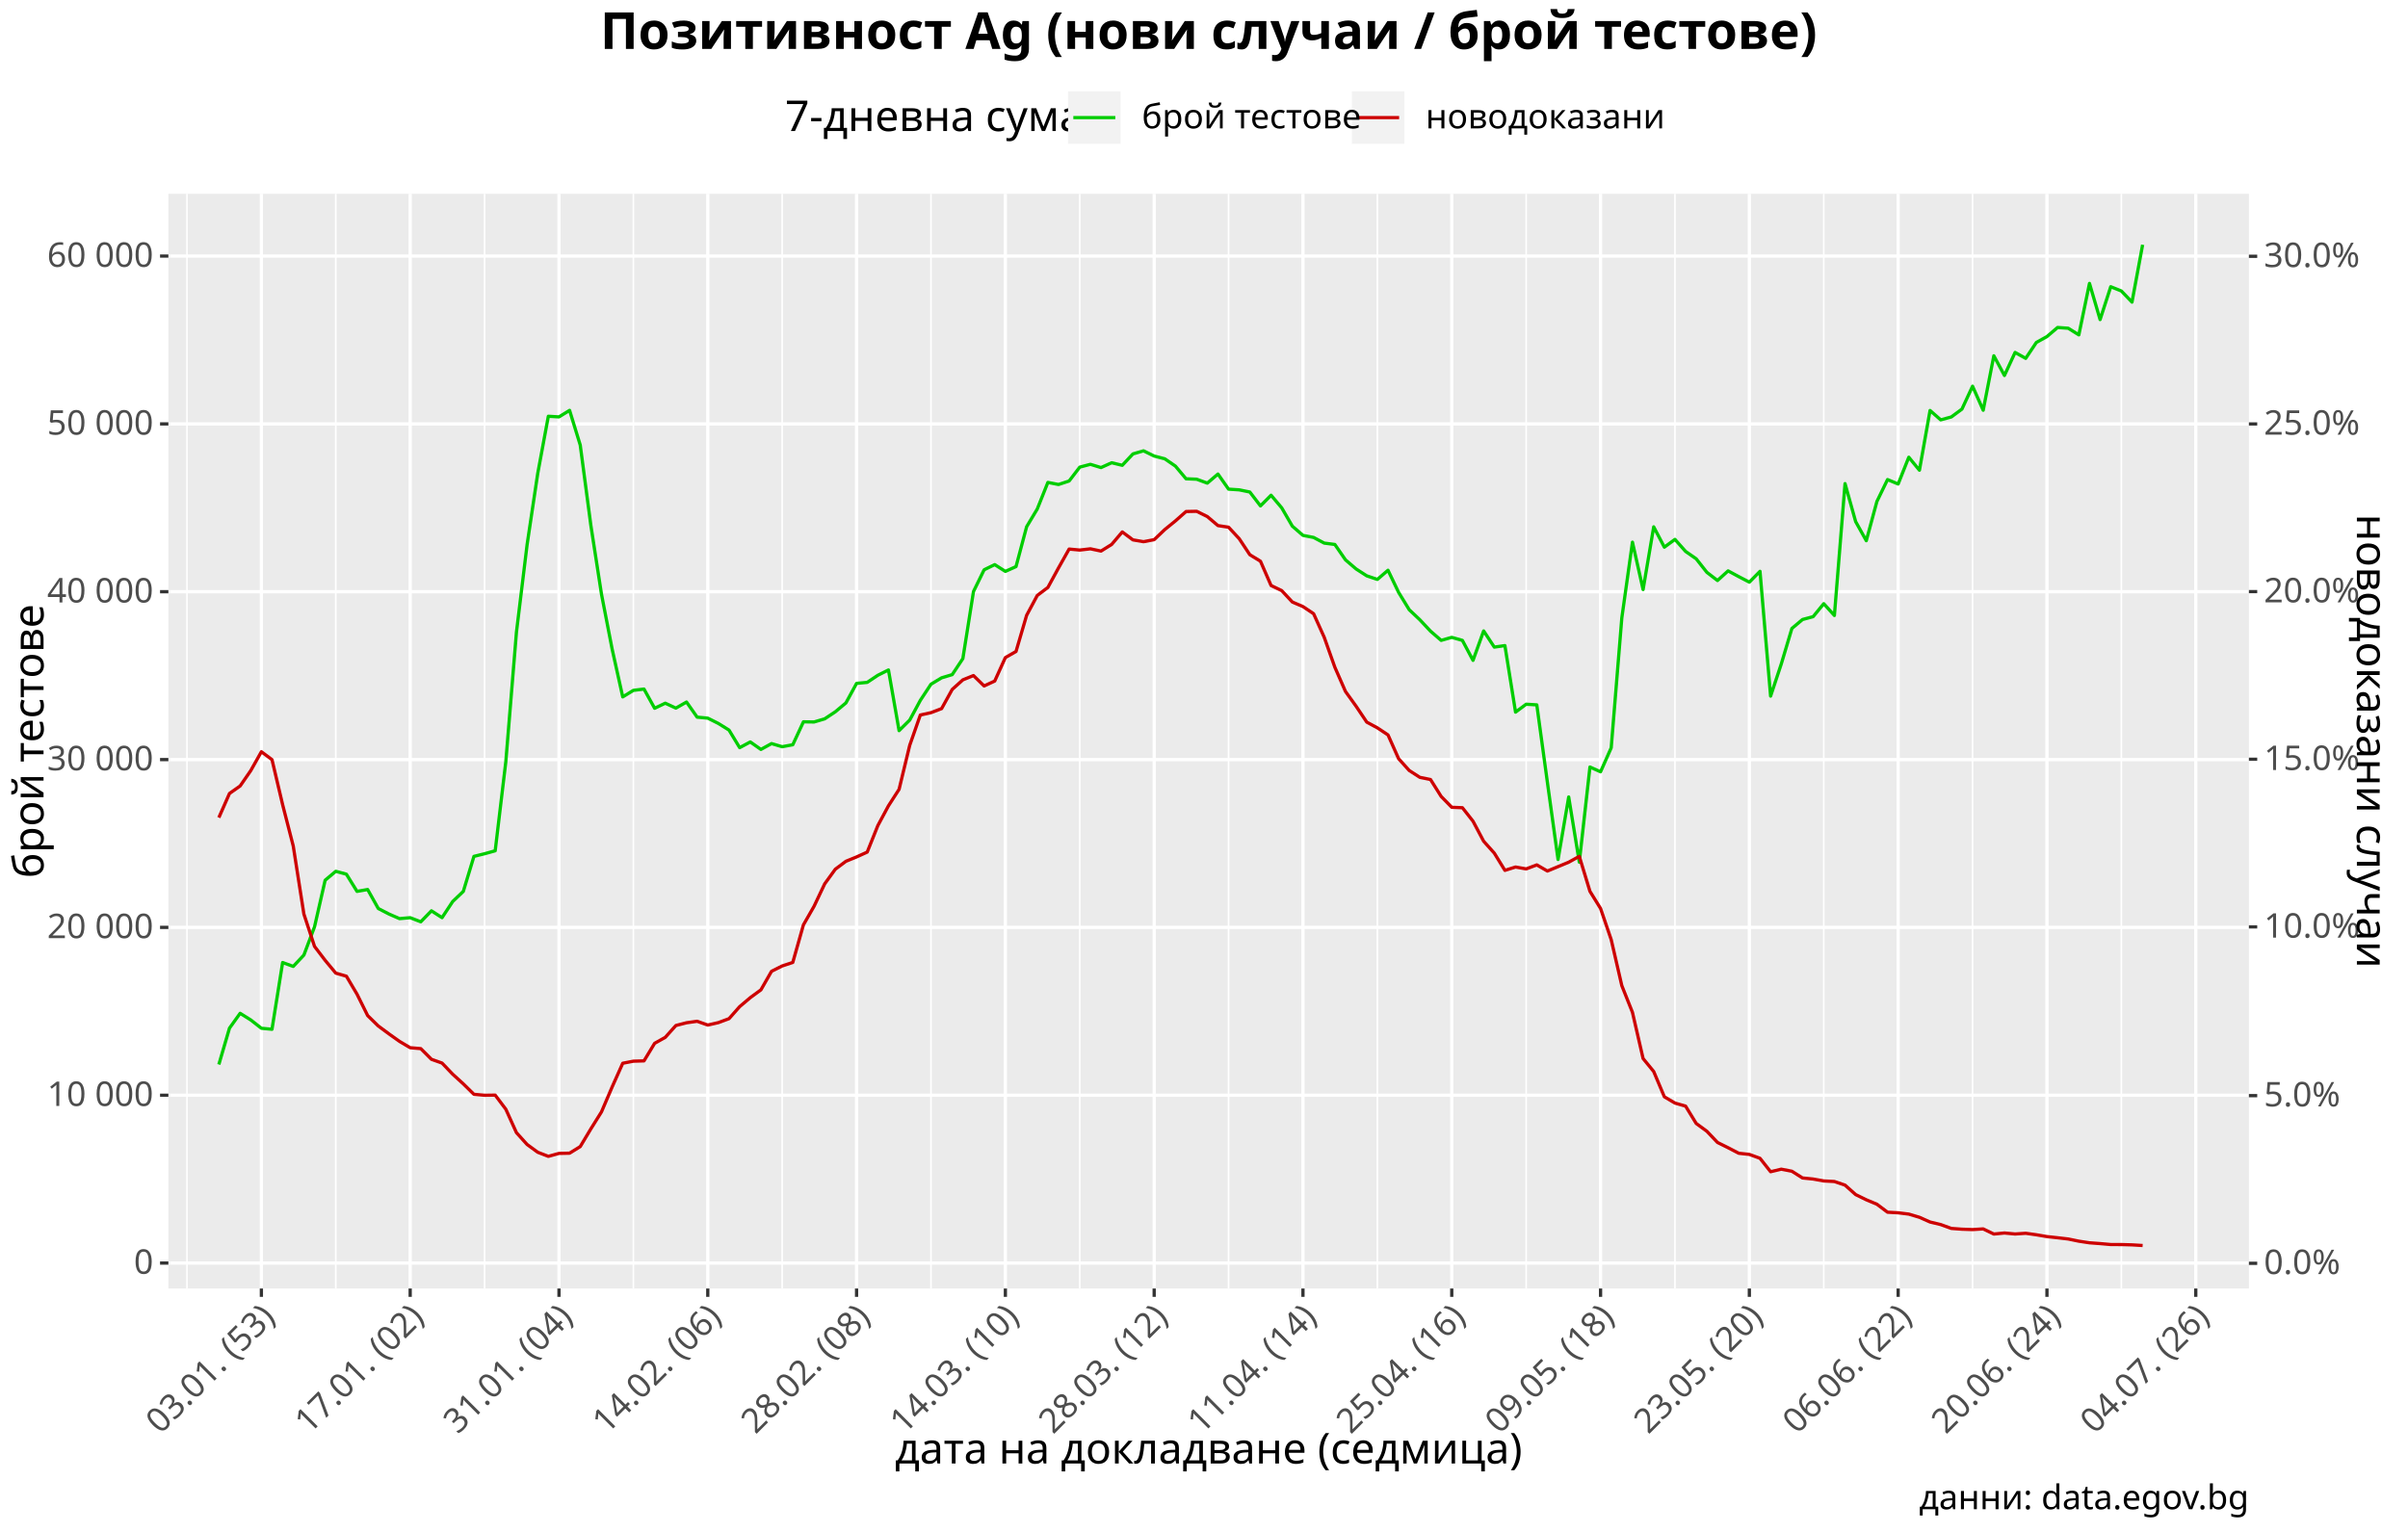
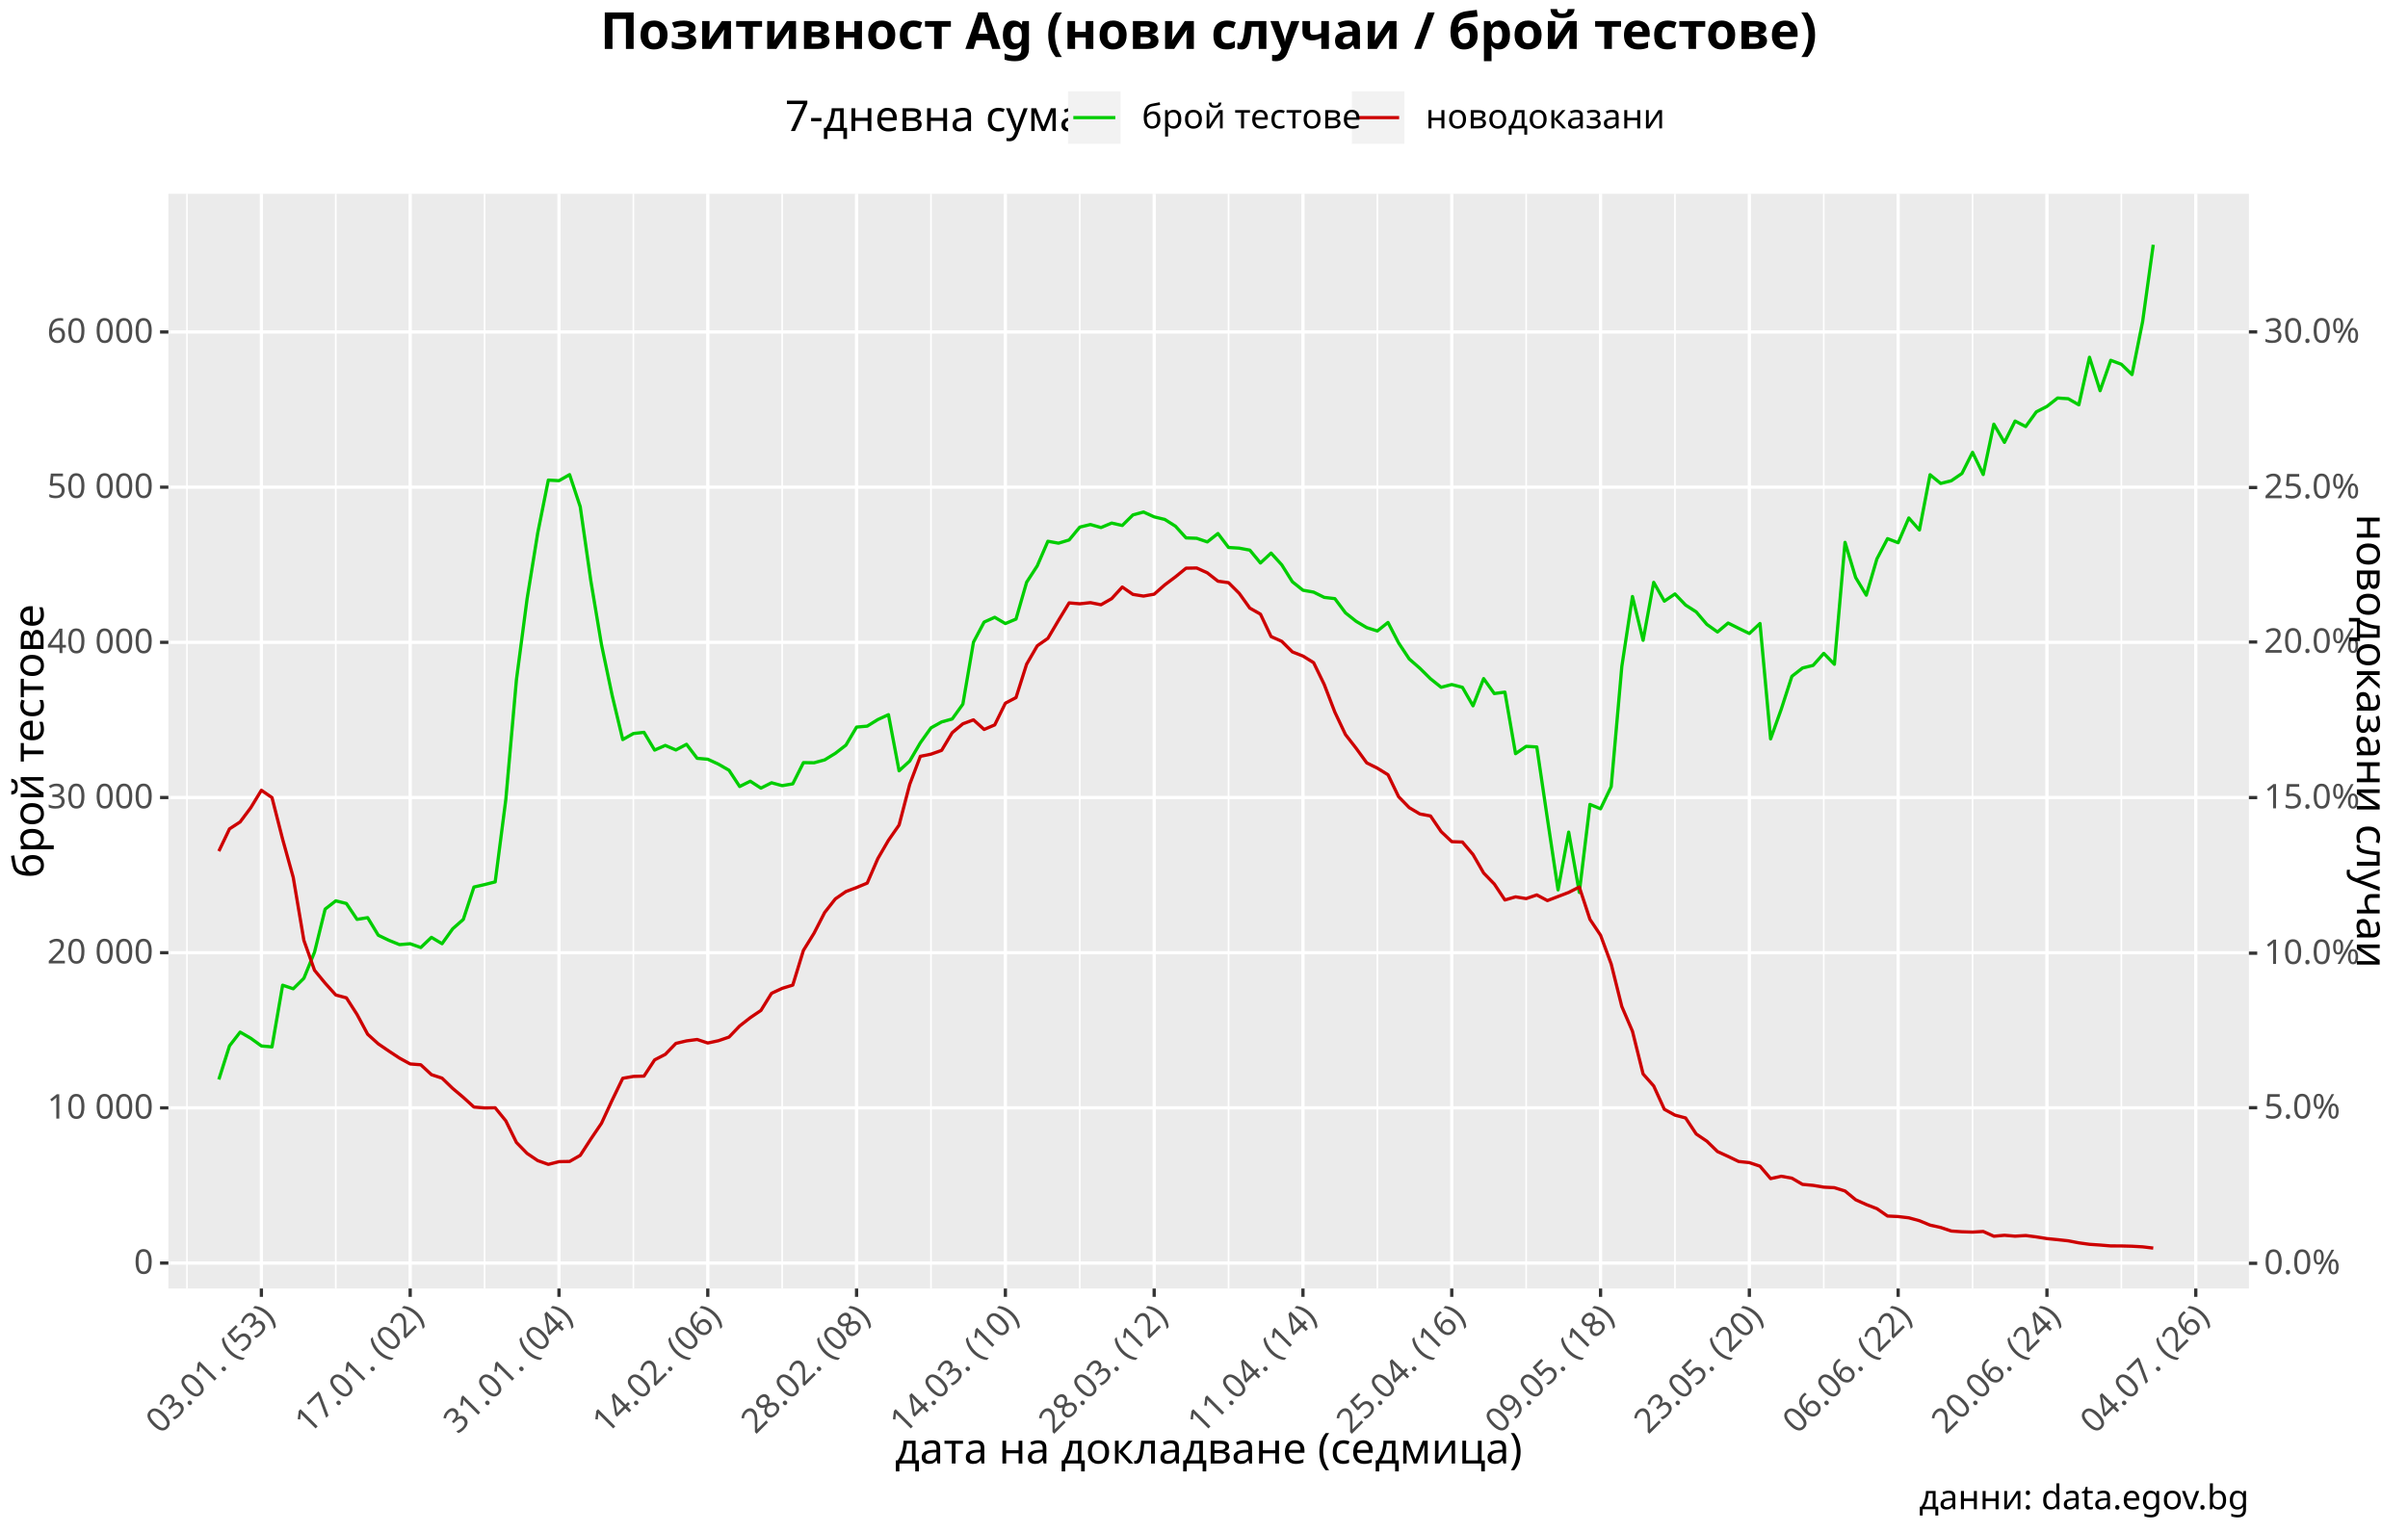
<svg xmlns="http://www.w3.org/2000/svg" class="svglite" viewBox="0 0 792.00 504.00">
  <defs>
    <style type="text/css">
    .svglite line, .svglite polyline, .svglite polygon, .svglite path, .svglite rect, .svglite circle {
      fill: none;
      stroke: #000000;
      stroke-linecap: round;
      stroke-linejoin: round;
      stroke-miterlimit: 10.00;
    }
  </style>
  </defs>
  <rect width="100%" height="100%" style="stroke: none; fill: #FFFFFF;" />
  <defs>
    <clipPath id="cpMC4wMHw3OTIuMDB8MC4wMHw1MDQuMDA=">
      <rect x="0.00" y="0.00" width="792.00" height="504.00" />
    </clipPath>
  </defs>
  <g clip-path="url(#cpMC4wMHw3OTIuMDB8MC4wMHw1MDQuMDA=)">
    <rect x="-0" y="-0" width="792.00" height="504.00" style="stroke-width: 1.07; stroke: #FFFFFF; fill: #FFFFFF;" />
  </g>
  <defs>
    <clipPath id="cpNTUuMzh8NzM5LjY3fDYzLjc3fDQyMy45Mg==">
      <rect x="55.38" y="63.77" width="684.30" height="360.15" />
    </clipPath>
  </defs>
  <g clip-path="url(#cpNTUuMzh8NzM5LjY3fDYzLjc3fDQyMy45Mg==)">
    <rect x="55.38" y="63.77" width="684.30" height="360.15" style="stroke-width: 1.07; stroke: none; fill: #EBEBEB;" />
    <polyline points="61.50,423.92 61.50,63.77 " style="stroke-width: 0.53; stroke: #FFFFFF; stroke-linecap: butt;" />
    <polyline points="110.44,423.92 110.44,63.77 " style="stroke-width: 0.53; stroke: #FFFFFF; stroke-linecap: butt;" />
    <polyline points="159.38,423.92 159.38,63.77 " style="stroke-width: 0.53; stroke: #FFFFFF; stroke-linecap: butt;" />
    <polyline points="208.32,423.92 208.32,63.77 " style="stroke-width: 0.53; stroke: #FFFFFF; stroke-linecap: butt;" />
    <polyline points="257.26,423.92 257.26,63.77 " style="stroke-width: 0.53; stroke: #FFFFFF; stroke-linecap: butt;" />
    <polyline points="306.20,423.92 306.20,63.77 " style="stroke-width: 0.53; stroke: #FFFFFF; stroke-linecap: butt;" />
    <polyline points="355.14,423.92 355.14,63.77 " style="stroke-width: 0.53; stroke: #FFFFFF; stroke-linecap: butt;" />
    <polyline points="404.08,423.92 404.08,63.77 " style="stroke-width: 0.53; stroke: #FFFFFF; stroke-linecap: butt;" />
    <polyline points="453.02,423.92 453.02,63.77 " style="stroke-width: 0.53; stroke: #FFFFFF; stroke-linecap: butt;" />
    <polyline points="501.96,423.92 501.96,63.77 " style="stroke-width: 0.53; stroke: #FFFFFF; stroke-linecap: butt;" />
    <polyline points="550.90,423.92 550.90,63.77 " style="stroke-width: 0.53; stroke: #FFFFFF; stroke-linecap: butt;" />
    <polyline points="599.84,423.92 599.84,63.77 " style="stroke-width: 0.53; stroke: #FFFFFF; stroke-linecap: butt;" />
    <polyline points="648.78,423.92 648.78,63.77 " style="stroke-width: 0.53; stroke: #FFFFFF; stroke-linecap: butt;" />
    <polyline points="697.72,423.92 697.72,63.77 " style="stroke-width: 0.53; stroke: #FFFFFF; stroke-linecap: butt;" />
    <polyline points="55.38,415.54 739.67,415.54 " style="stroke-width: 1.07; stroke: #FFFFFF; stroke-linecap: butt;" />
-     <polyline points="55.38,360.33 739.67,360.33 " style="stroke-width: 1.07; stroke: #FFFFFF; stroke-linecap: butt;" />
-     <polyline points="55.38,305.11 739.67,305.11 " style="stroke-width: 1.07; stroke: #FFFFFF; stroke-linecap: butt;" />
-     <polyline points="55.38,249.90 739.67,249.90 " style="stroke-width: 1.07; stroke: #FFFFFF; stroke-linecap: butt;" />
-     <polyline points="55.38,194.68 739.67,194.68 " style="stroke-width: 1.07; stroke: #FFFFFF; stroke-linecap: butt;" />
-     <polyline points="55.38,139.47 739.67,139.47 " style="stroke-width: 1.07; stroke: #FFFFFF; stroke-linecap: butt;" />
-     <polyline points="55.38,84.25 739.67,84.25 " style="stroke-width: 1.07; stroke: #FFFFFF; stroke-linecap: butt;" />
+     <polyline points="55.38,364.49 739.67,364.49 " style="stroke-width: 1.07; stroke: #FFFFFF; stroke-linecap: butt;" />
+     <polyline points="55.38,313.44 739.67,313.44 " style="stroke-width: 1.07; stroke: #FFFFFF; stroke-linecap: butt;" />
+     <polyline points="55.38,262.38 739.67,262.38 " style="stroke-width: 1.07; stroke: #FFFFFF; stroke-linecap: butt;" />
+     <polyline points="55.38,211.33 739.67,211.33 " style="stroke-width: 1.07; stroke: #FFFFFF; stroke-linecap: butt;" />
+     <polyline points="55.38,160.28 739.67,160.28 " style="stroke-width: 1.07; stroke: #FFFFFF; stroke-linecap: butt;" />
+     <polyline points="55.38,109.22 739.67,109.22 " style="stroke-width: 1.07; stroke: #FFFFFF; stroke-linecap: butt;" />
    <polyline points="85.97,423.92 85.97,63.77 " style="stroke-width: 1.07; stroke: #FFFFFF; stroke-linecap: butt;" />
    <polyline points="134.91,423.92 134.91,63.77 " style="stroke-width: 1.07; stroke: #FFFFFF; stroke-linecap: butt;" />
    <polyline points="183.85,423.92 183.85,63.77 " style="stroke-width: 1.07; stroke: #FFFFFF; stroke-linecap: butt;" />
    <polyline points="232.79,423.92 232.79,63.77 " style="stroke-width: 1.07; stroke: #FFFFFF; stroke-linecap: butt;" />
    <polyline points="281.73,423.92 281.73,63.77 " style="stroke-width: 1.07; stroke: #FFFFFF; stroke-linecap: butt;" />
    <polyline points="330.67,423.92 330.67,63.77 " style="stroke-width: 1.07; stroke: #FFFFFF; stroke-linecap: butt;" />
    <polyline points="379.61,423.92 379.61,63.77 " style="stroke-width: 1.07; stroke: #FFFFFF; stroke-linecap: butt;" />
    <polyline points="428.55,423.92 428.55,63.77 " style="stroke-width: 1.07; stroke: #FFFFFF; stroke-linecap: butt;" />
    <polyline points="477.49,423.92 477.49,63.77 " style="stroke-width: 1.07; stroke: #FFFFFF; stroke-linecap: butt;" />
    <polyline points="526.43,423.92 526.43,63.77 " style="stroke-width: 1.07; stroke: #FFFFFF; stroke-linecap: butt;" />
    <polyline points="575.37,423.92 575.37,63.77 " style="stroke-width: 1.07; stroke: #FFFFFF; stroke-linecap: butt;" />
    <polyline points="624.31,423.92 624.31,63.77 " style="stroke-width: 1.07; stroke: #FFFFFF; stroke-linecap: butt;" />
    <polyline points="673.25,423.92 673.25,63.77 " style="stroke-width: 1.07; stroke: #FFFFFF; stroke-linecap: butt;" />
    <polyline points="722.20,423.92 722.20,63.77 " style="stroke-width: 1.07; stroke: #FFFFFF; stroke-linecap: butt;" />
-     <polyline points="71.98,350.22 75.48,338.26 78.98,333.38 82.47,335.56 85.97,338.30 89.46,338.63 92.96,316.67 96.45,317.95 99.95,314.21 103.45,304.92 106.94,289.60 110.44,286.66 113.93,287.61 117.43,293.26 120.92,292.65 124.42,298.90 127.92,300.71 131.41,302.23 134.91,301.92 138.40,303.27 141.90,299.66 145.39,301.91 148.89,296.60 152.39,293.26 155.88,281.74 159.38,280.88 162.87,279.91 166.37,250.57 169.86,207.99 173.36,179.21 176.86,155.78 180.35,136.95 183.85,137.16 187.34,135.01 190.84,146.42 194.34,172.88 197.83,195.48 201.33,213.54 204.82,229.28 208.32,227.13 211.81,226.70 215.31,233.02 218.81,231.35 222.30,232.97 225.80,230.97 229.29,235.94 232.79,236.27 236.28,238.02 239.78,240.20 243.28,245.98 246.77,244.10 250.27,246.56 253.76,244.64 257.26,245.67 260.75,245.02 264.25,237.48 267.75,237.53 271.24,236.50 274.74,234.18 278.23,231.26 281.73,224.83 285.23,224.50 288.72,222.17 292.22,220.42 295.71,240.38 299.21,236.91 302.70,230.42 306.20,225.11 309.70,223.00 313.19,221.95 316.69,216.67 320.18,194.62 323.68,187.46 327.17,185.76 330.67,187.99 334.17,186.41 337.66,173.30 341.16,167.46 344.65,158.72 348.15,159.40 351.64,158.25 355.14,153.68 358.64,152.76 362.13,153.83 365.63,152.24 369.12,153.09 372.62,149.34 376.11,148.32 379.61,150.04 383.11,150.95 386.60,153.35 390.10,157.52 393.59,157.66 397.09,158.95 400.59,155.96 404.08,160.93 407.58,161.16 411.07,161.87 414.57,166.44 418.06,162.93 421.56,167.08 425.06,173.12 428.55,176.14 432.05,176.82 435.54,178.68 439.04,179.13 442.53,184.19 446.03,187.19 449.53,189.45 453.02,190.63 456.52,187.61 460.01,194.90 463.51,200.61 467.00,203.91 470.50,207.65 474.00,210.68 477.49,209.69 480.99,210.69 484.48,217.26 487.98,207.58 491.48,212.90 494.97,212.40 498.47,234.29 501.96,231.69 505.46,231.90 508.95,257.45 512.45,282.77 515.95,262.21 519.44,283.66 522.94,252.35 526.43,253.92 529.93,246.03 533.42,203.31 536.92,178.38 540.42,193.96 543.91,173.33 547.41,180.02 550.90,177.46 554.40,181.42 557.89,183.85 561.39,188.29 564.89,190.99 568.38,187.82 571.88,189.71 575.37,191.53 578.87,187.97 582.36,229.02 585.86,218.47 589.36,206.76 592.85,203.82 596.35,202.88 599.84,198.61 603.34,202.49 606.84,159.11 610.33,171.61 613.83,177.89 617.32,164.99 620.82,157.78 624.31,159.24 627.81,150.43 631.31,154.70 634.80,135.05 638.30,138.13 641.79,137.18 645.29,134.60 648.78,127.06 652.28,134.97 655.78,117.05 659.27,123.53 662.77,115.95 666.26,117.90 669.76,112.67 673.25,110.73 676.75,107.74 680.25,107.99 683.74,110.17 687.24,93.24 690.73,105.14 694.23,94.33 697.72,95.73 701.22,99.40 704.72,80.52 " style="stroke-width: 1.07; stroke: #00CD00; stroke-linecap: butt;" />
-     <polyline points="71.98,268.99 75.48,261.05 78.98,258.59 82.47,253.54 85.97,247.32 89.46,249.92 92.96,264.75 96.45,278.34 99.95,300.73 103.45,311.37 106.94,315.95 110.44,320.16 113.93,321.17 117.43,327.09 120.92,334.12 124.42,337.55 127.92,340.14 131.41,342.62 134.91,344.70 138.40,345.00 141.90,348.51 145.39,349.75 148.89,353.41 152.39,356.60 155.88,360.03 159.38,360.34 162.87,360.29 166.37,364.94 169.86,372.65 173.36,376.53 176.86,379.09 180.35,380.44 183.85,379.47 187.34,379.40 190.84,377.23 194.34,371.39 197.83,365.81 201.33,357.62 204.82,349.81 208.32,349.13 211.81,349.03 215.31,343.25 218.81,341.29 222.30,337.39 225.80,336.49 229.29,336.00 232.79,337.24 236.28,336.44 239.78,335.14 243.28,331.18 246.77,328.23 250.27,325.66 253.76,319.56 257.26,317.80 260.75,316.64 264.25,304.28 267.75,298.16 271.24,290.79 274.74,285.97 278.23,283.36 281.73,281.93 285.23,280.34 288.72,271.63 292.22,265.11 295.71,259.69 299.21,245.21 302.70,235.24 306.20,234.47 309.70,233.13 313.19,226.82 316.69,223.67 320.18,222.26 323.68,225.68 327.17,224.06 330.67,216.34 334.17,214.34 337.66,202.44 341.16,195.91 344.65,193.27 348.15,186.85 351.64,180.64 355.14,180.97 358.64,180.56 362.13,181.30 365.63,179.12 369.12,175.01 372.62,177.62 376.11,178.22 379.61,177.55 383.11,174.22 386.60,171.38 390.10,168.29 393.59,168.22 397.09,169.95 400.59,172.92 404.08,173.45 407.58,177.23 411.07,182.50 414.57,184.64 418.06,192.63 421.56,194.31 425.06,198.07 428.55,199.56 432.05,201.91 435.54,209.67 439.04,219.53 442.53,227.49 446.03,232.36 449.53,237.58 453.02,239.46 456.52,241.79 460.01,249.62 463.51,253.50 467.00,255.75 470.50,256.46 474.00,262.02 477.49,265.60 480.99,265.74 484.48,270.18 487.98,276.77 491.48,280.68 494.97,286.35 498.47,285.25 501.96,285.87 505.46,284.55 508.95,286.57 512.45,285.12 515.95,283.67 519.44,281.74 522.94,293.25 526.43,298.89 529.93,309.14 533.42,324.27 536.92,333.07 540.42,348.26 543.91,352.53 547.41,360.84 550.90,362.91 554.40,363.92 557.89,369.62 561.39,372.18 564.89,375.87 568.38,377.60 571.88,379.42 575.37,379.80 578.87,381.08 582.36,385.50 585.86,384.66 589.36,385.34 592.85,387.55 596.35,387.90 599.84,388.53 603.34,388.72 606.84,389.91 610.33,393.02 613.83,394.73 617.32,396.19 620.82,398.82 624.31,399.01 627.81,399.44 631.31,400.49 634.80,402.04 638.30,402.88 641.79,404.15 645.29,404.41 648.78,404.53 652.28,404.31 655.78,406.00 659.27,405.66 662.77,405.98 666.26,405.75 669.76,406.24 673.25,406.84 676.75,407.22 680.25,407.63 683.74,408.35 687.24,408.88 690.73,409.14 694.23,409.45 697.72,409.46 701.22,409.56 704.72,409.77 " style="stroke-width: 1.07; stroke: #CD0000; stroke-linecap: butt;" />
+     <polyline points="71.98,355.15 75.48,344.09 78.98,339.57 82.47,341.59 85.97,344.12 89.46,344.43 92.96,324.13 96.45,325.31 99.95,321.85 103.45,313.26 106.94,299.10 110.44,296.38 113.93,297.25 117.43,302.47 120.92,301.91 124.42,307.69 127.92,309.37 131.41,310.78 134.91,310.49 138.40,311.73 141.90,308.39 145.39,310.48 148.89,305.57 152.39,302.48 155.88,291.83 159.38,291.03 162.87,290.14 166.37,263.01 169.86,223.63 173.36,197.03 176.86,175.36 180.35,157.95 183.85,158.15 187.34,156.16 190.84,166.71 194.34,191.17 197.83,212.07 201.33,228.76 204.82,243.32 208.32,241.33 211.81,240.94 215.31,246.78 218.81,245.24 222.30,246.74 225.80,244.88 229.29,249.48 232.79,249.79 236.28,251.40 239.78,253.42 243.28,258.76 246.77,257.02 250.27,259.29 253.76,257.53 257.26,258.48 260.75,257.88 264.25,250.91 267.75,250.95 271.24,250.00 274.74,247.85 278.23,245.15 281.73,239.21 285.23,238.90 288.72,236.74 292.22,235.13 295.71,253.59 299.21,250.38 302.70,244.38 306.20,239.47 309.70,237.52 313.19,236.54 316.69,231.66 320.18,211.27 323.68,204.66 327.17,203.09 330.67,205.15 334.17,203.68 337.66,191.56 341.16,186.16 344.65,178.08 348.15,178.71 351.64,177.65 355.14,173.42 358.64,172.57 362.13,173.56 365.63,172.09 369.12,172.88 372.62,169.41 376.11,168.46 379.61,170.05 383.11,170.90 386.60,173.11 390.10,176.97 393.59,177.10 397.09,178.29 400.59,175.53 404.08,180.12 407.58,180.34 411.07,180.99 414.57,185.22 418.06,181.97 421.56,185.81 425.06,191.40 428.55,194.19 432.05,194.81 435.54,196.54 439.04,196.95 442.53,201.63 446.03,204.41 449.53,206.49 453.02,207.59 456.52,204.79 460.01,211.53 463.51,216.81 467.00,219.86 470.50,223.32 474.00,226.12 477.49,225.21 480.99,226.13 484.48,232.21 487.98,223.26 491.48,228.18 494.97,227.71 498.47,247.96 501.96,245.55 505.46,245.75 508.95,269.37 512.45,292.77 515.95,273.77 519.44,293.60 522.94,264.66 526.43,266.10 529.93,258.80 533.42,219.30 536.92,196.25 540.42,210.66 543.91,191.59 547.41,197.78 550.90,195.41 554.40,199.07 557.89,201.31 561.39,205.42 564.89,207.92 568.38,204.98 571.88,206.73 575.37,208.42 578.87,205.13 582.36,243.09 585.86,233.33 589.36,222.50 592.85,219.78 596.35,218.91 599.84,214.96 603.34,218.55 606.84,178.44 610.33,190.00 613.83,195.81 617.32,183.88 620.82,177.21 624.31,178.56 627.81,170.41 631.31,174.37 634.80,156.19 638.30,159.05 641.79,158.17 645.29,155.77 648.78,148.81 652.28,156.12 655.78,139.55 659.27,145.54 662.77,138.53 666.26,140.34 669.76,135.50 673.25,133.71 676.75,130.95 680.25,131.18 683.74,133.19 687.24,117.54 690.73,128.54 694.23,118.54 697.72,119.84 701.22,123.23 704.72,105.78 708.21,80.52 " style="stroke-width: 1.07; stroke: #00CD00; stroke-linecap: butt;" />
+     <polyline points="71.98,280.03 75.48,272.70 78.98,270.42 82.47,265.75 85.97,260.00 89.46,262.41 92.96,276.12 96.45,288.68 99.95,309.39 103.45,319.22 106.94,323.46 110.44,327.35 113.93,328.29 117.43,333.75 120.92,340.26 124.42,343.43 127.92,345.82 131.41,348.12 134.91,350.04 138.40,350.31 141.90,353.56 145.39,354.71 148.89,358.09 152.39,361.04 155.88,364.22 159.38,364.51 162.87,364.46 166.37,368.76 169.86,375.88 173.36,379.47 176.86,381.84 180.35,383.08 183.85,382.19 187.34,382.12 190.84,380.12 194.34,374.72 197.83,369.56 201.33,361.98 204.82,354.76 208.32,354.14 211.81,354.04 215.31,348.70 218.81,346.89 222.30,343.28 225.80,342.45 229.29,341.99 232.79,343.15 236.28,342.40 239.78,341.20 243.28,337.54 246.77,334.81 250.27,332.44 253.76,326.80 257.26,325.17 260.75,324.09 264.25,312.67 267.75,307.01 271.24,300.20 274.74,295.74 278.23,293.32 281.73,292.00 285.23,290.54 288.72,282.48 292.22,276.45 295.71,271.44 299.21,258.05 302.70,248.83 306.20,248.12 309.70,246.88 313.19,241.05 316.69,238.13 320.18,236.83 323.68,239.99 327.17,238.49 330.67,231.35 334.17,229.50 337.66,218.51 341.16,212.47 344.65,210.02 348.15,204.09 351.64,198.35 355.14,198.65 358.64,198.27 362.13,198.96 365.63,196.95 369.12,193.14 372.62,195.56 376.11,196.11 379.61,195.49 383.11,192.41 386.60,189.79 390.10,186.93 393.59,186.87 397.09,188.46 400.59,191.21 404.08,191.70 407.58,195.20 411.07,200.07 414.57,202.05 418.06,209.43 421.56,210.99 425.06,214.47 428.55,215.84 432.05,218.01 435.54,225.19 439.04,234.30 442.53,241.67 446.03,246.17 449.53,250.99 453.02,252.73 456.52,254.89 460.01,262.13 463.51,265.72 467.00,267.80 470.50,268.45 474.00,273.60 477.49,276.90 480.99,277.03 484.48,281.14 487.98,287.23 491.48,290.84 494.97,296.09 498.47,295.07 501.96,295.64 505.46,294.43 508.95,296.29 512.45,294.95 515.95,293.61 519.44,291.83 522.94,302.47 526.43,307.69 529.93,317.16 533.42,331.15 536.92,339.28 540.42,353.33 543.91,357.28 547.41,364.96 550.90,366.88 554.40,367.81 557.89,373.08 561.39,375.45 564.89,378.86 568.38,380.46 571.88,382.14 575.37,382.50 578.87,383.68 582.36,387.76 585.86,386.99 589.36,387.62 592.85,389.66 596.35,389.99 599.84,390.57 603.34,390.75 606.84,391.84 610.33,394.72 613.83,396.30 617.32,397.65 620.82,400.08 624.31,400.25 627.81,400.66 631.31,401.62 634.80,403.06 638.30,403.84 641.79,405.01 645.29,405.25 648.78,405.36 652.28,405.15 655.78,406.72 659.27,406.41 662.77,406.70 666.26,406.49 669.76,406.94 673.25,407.50 676.75,407.85 680.25,408.23 683.74,408.90 687.24,409.38 690.73,409.62 694.23,409.91 697.72,409.92 701.22,410.01 704.72,410.21 708.21,410.62 " style="stroke-width: 1.07; stroke: #CD0000; stroke-linecap: butt;" />
  </g>
  <g clip-path="url(#cpMC4wMHw3OTIuMDB8MC4wMHw1MDQuMDA=)">
    <text x="50.45" y="419.08" text-anchor="end" style="font-size: 11.20px; fill: #4D4D4D; font-family: Calibri;" textLength="5.67px" lengthAdjust="spacingAndGlyphs">0</text>
-     <text x="50.45" y="363.86" text-anchor="end" style="font-size: 11.20px; fill: #4D4D4D; font-family: Calibri;" textLength="30.90px" lengthAdjust="spacingAndGlyphs">10 000</text>
-     <text x="50.45" y="308.65" text-anchor="end" style="font-size: 11.20px; fill: #4D4D4D; font-family: Calibri;" textLength="30.90px" lengthAdjust="spacingAndGlyphs">20 000</text>
-     <text x="50.45" y="253.43" text-anchor="end" style="font-size: 11.20px; fill: #4D4D4D; font-family: Calibri;" textLength="30.90px" lengthAdjust="spacingAndGlyphs">30 000</text>
-     <text x="50.45" y="198.22" text-anchor="end" style="font-size: 11.20px; fill: #4D4D4D; font-family: Calibri;" textLength="30.90px" lengthAdjust="spacingAndGlyphs">40 000</text>
-     <text x="50.45" y="143.00" text-anchor="end" style="font-size: 11.20px; fill: #4D4D4D; font-family: Calibri;" textLength="30.90px" lengthAdjust="spacingAndGlyphs">50 000</text>
-     <text x="50.45" y="87.79" text-anchor="end" style="font-size: 11.20px; fill: #4D4D4D; font-family: Calibri;" textLength="30.90px" lengthAdjust="spacingAndGlyphs">60 000</text>
+     <text x="50.45" y="368.02" text-anchor="end" style="font-size: 11.20px; fill: #4D4D4D; font-family: Calibri;" textLength="30.90px" lengthAdjust="spacingAndGlyphs">10 000</text>
+     <text x="50.45" y="316.97" text-anchor="end" style="font-size: 11.20px; fill: #4D4D4D; font-family: Calibri;" textLength="30.90px" lengthAdjust="spacingAndGlyphs">20 000</text>
+     <text x="50.45" y="265.92" text-anchor="end" style="font-size: 11.20px; fill: #4D4D4D; font-family: Calibri;" textLength="30.90px" lengthAdjust="spacingAndGlyphs">30 000</text>
+     <text x="50.45" y="214.87" text-anchor="end" style="font-size: 11.20px; fill: #4D4D4D; font-family: Calibri;" textLength="30.90px" lengthAdjust="spacingAndGlyphs">40 000</text>
+     <text x="50.45" y="163.81" text-anchor="end" style="font-size: 11.20px; fill: #4D4D4D; font-family: Calibri;" textLength="30.90px" lengthAdjust="spacingAndGlyphs">50 000</text>
+     <text x="50.45" y="112.76" text-anchor="end" style="font-size: 11.20px; fill: #4D4D4D; font-family: Calibri;" textLength="30.90px" lengthAdjust="spacingAndGlyphs">60 000</text>
    <polyline points="52.64,415.54 55.38,415.54 " style="stroke-width: 1.07; stroke: #333333; stroke-linecap: butt;" />
-     <polyline points="52.64,360.33 55.38,360.33 " style="stroke-width: 1.07; stroke: #333333; stroke-linecap: butt;" />
-     <polyline points="52.64,305.11 55.38,305.11 " style="stroke-width: 1.07; stroke: #333333; stroke-linecap: butt;" />
-     <polyline points="52.64,249.90 55.38,249.90 " style="stroke-width: 1.07; stroke: #333333; stroke-linecap: butt;" />
-     <polyline points="52.64,194.68 55.38,194.68 " style="stroke-width: 1.07; stroke: #333333; stroke-linecap: butt;" />
-     <polyline points="52.64,139.47 55.38,139.47 " style="stroke-width: 1.07; stroke: #333333; stroke-linecap: butt;" />
-     <polyline points="52.64,84.25 55.38,84.25 " style="stroke-width: 1.07; stroke: #333333; stroke-linecap: butt;" />
+     <polyline points="52.64,364.49 55.38,364.49 " style="stroke-width: 1.07; stroke: #333333; stroke-linecap: butt;" />
+     <polyline points="52.64,313.44 55.38,313.44 " style="stroke-width: 1.07; stroke: #333333; stroke-linecap: butt;" />
+     <polyline points="52.64,262.38 55.38,262.38 " style="stroke-width: 1.07; stroke: #333333; stroke-linecap: butt;" />
+     <polyline points="52.64,211.33 55.38,211.33 " style="stroke-width: 1.07; stroke: #333333; stroke-linecap: butt;" />
+     <polyline points="52.64,160.28 55.38,160.28 " style="stroke-width: 1.07; stroke: #333333; stroke-linecap: butt;" />
+     <polyline points="52.64,109.22 55.38,109.22 " style="stroke-width: 1.07; stroke: #333333; stroke-linecap: butt;" />
    <polyline points="739.67,415.63 742.41,415.63 " style="stroke-width: 1.07; stroke: #333333; stroke-linecap: butt;" />
-     <polyline points="739.67,360.47 742.41,360.47 " style="stroke-width: 1.07; stroke: #333333; stroke-linecap: butt;" />
-     <polyline points="739.67,304.95 742.41,304.95 " style="stroke-width: 1.07; stroke: #333333; stroke-linecap: butt;" />
-     <polyline points="739.67,249.79 742.41,249.79 " style="stroke-width: 1.07; stroke: #333333; stroke-linecap: butt;" />
-     <polyline points="739.67,194.64 742.41,194.64 " style="stroke-width: 1.07; stroke: #333333; stroke-linecap: butt;" />
-     <polyline points="739.67,139.48 742.41,139.48 " style="stroke-width: 1.07; stroke: #333333; stroke-linecap: butt;" />
-     <polyline points="739.67,84.32 742.41,84.32 " style="stroke-width: 1.07; stroke: #333333; stroke-linecap: butt;" />
+     <polyline points="739.67,364.43 742.41,364.43 " style="stroke-width: 1.07; stroke: #333333; stroke-linecap: butt;" />
+     <polyline points="739.67,313.60 742.41,313.60 " style="stroke-width: 1.07; stroke: #333333; stroke-linecap: butt;" />
+     <polyline points="739.67,262.41 742.41,262.41 " style="stroke-width: 1.07; stroke: #333333; stroke-linecap: butt;" />
+     <polyline points="739.67,211.22 742.41,211.22 " style="stroke-width: 1.07; stroke: #333333; stroke-linecap: butt;" />
+     <polyline points="739.67,160.39 742.41,160.39 " style="stroke-width: 1.07; stroke: #333333; stroke-linecap: butt;" />
+     <polyline points="739.67,109.20 742.41,109.20 " style="stroke-width: 1.07; stroke: #333333; stroke-linecap: butt;" />
    <text x="744.61" y="419.16" style="font-size: 11.20px; fill: #4D4D4D; font-family: Calibri;" textLength="22.17px" lengthAdjust="spacingAndGlyphs">0.0%</text>
-     <text x="744.61" y="364.00" style="font-size: 11.20px; fill: #4D4D4D; font-family: Calibri;" textLength="22.17px" lengthAdjust="spacingAndGlyphs">5.0%</text>
-     <text x="744.61" y="308.49" style="font-size: 11.20px; fill: #4D4D4D; font-family: Calibri;" textLength="27.84px" lengthAdjust="spacingAndGlyphs">10.0%</text>
-     <text x="744.61" y="253.33" style="font-size: 11.20px; fill: #4D4D4D; font-family: Calibri;" textLength="27.84px" lengthAdjust="spacingAndGlyphs">15.0%</text>
-     <text x="744.61" y="198.17" style="font-size: 11.20px; fill: #4D4D4D; font-family: Calibri;" textLength="27.84px" lengthAdjust="spacingAndGlyphs">20.0%</text>
-     <text x="744.61" y="143.01" style="font-size: 11.20px; fill: #4D4D4D; font-family: Calibri;" textLength="27.84px" lengthAdjust="spacingAndGlyphs">25.0%</text>
-     <text x="744.61" y="87.86" style="font-size: 11.20px; fill: #4D4D4D; font-family: Calibri;" textLength="27.84px" lengthAdjust="spacingAndGlyphs">30.0%</text>
+     <text x="744.61" y="367.97" style="font-size: 11.20px; fill: #4D4D4D; font-family: Calibri;" textLength="22.17px" lengthAdjust="spacingAndGlyphs">5.0%</text>
+     <text x="744.61" y="317.14" style="font-size: 11.20px; fill: #4D4D4D; font-family: Calibri;" textLength="27.84px" lengthAdjust="spacingAndGlyphs">10.0%</text>
+     <text x="744.61" y="265.95" style="font-size: 11.20px; fill: #4D4D4D; font-family: Calibri;" textLength="27.84px" lengthAdjust="spacingAndGlyphs">15.0%</text>
+     <text x="744.61" y="214.75" style="font-size: 11.20px; fill: #4D4D4D; font-family: Calibri;" textLength="27.84px" lengthAdjust="spacingAndGlyphs">20.0%</text>
+     <text x="744.61" y="163.92" style="font-size: 11.20px; fill: #4D4D4D; font-family: Calibri;" textLength="27.84px" lengthAdjust="spacingAndGlyphs">25.0%</text>
+     <text x="744.61" y="112.73" style="font-size: 11.20px; fill: #4D4D4D; font-family: Calibri;" textLength="27.84px" lengthAdjust="spacingAndGlyphs">30.0%</text>
    <polyline points="85.97,426.66 85.97,423.92 " style="stroke-width: 1.07; stroke: #333333; stroke-linecap: butt;" />
    <polyline points="134.91,426.66 134.91,423.92 " style="stroke-width: 1.07; stroke: #333333; stroke-linecap: butt;" />
    <polyline points="183.85,426.66 183.85,423.92 " style="stroke-width: 1.07; stroke: #333333; stroke-linecap: butt;" />
    <polyline points="232.79,426.66 232.79,423.92 " style="stroke-width: 1.07; stroke: #333333; stroke-linecap: butt;" />
    <polyline points="281.73,426.66 281.73,423.92 " style="stroke-width: 1.07; stroke: #333333; stroke-linecap: butt;" />
    <polyline points="330.67,426.66 330.67,423.92 " style="stroke-width: 1.07; stroke: #333333; stroke-linecap: butt;" />
    <polyline points="379.61,426.66 379.61,423.92 " style="stroke-width: 1.07; stroke: #333333; stroke-linecap: butt;" />
    <polyline points="428.55,426.66 428.55,423.92 " style="stroke-width: 1.07; stroke: #333333; stroke-linecap: butt;" />
    <polyline points="477.49,426.66 477.49,423.92 " style="stroke-width: 1.07; stroke: #333333; stroke-linecap: butt;" />
    <polyline points="526.43,426.66 526.43,423.92 " style="stroke-width: 1.07; stroke: #333333; stroke-linecap: butt;" />
    <polyline points="575.37,426.66 575.37,423.92 " style="stroke-width: 1.07; stroke: #333333; stroke-linecap: butt;" />
    <polyline points="624.31,426.66 624.31,423.92 " style="stroke-width: 1.07; stroke: #333333; stroke-linecap: butt;" />
    <polyline points="673.25,426.66 673.25,423.92 " style="stroke-width: 1.07; stroke: #333333; stroke-linecap: butt;" />
    <polyline points="722.20,426.66 722.20,423.92 " style="stroke-width: 1.07; stroke: #333333; stroke-linecap: butt;" />
    <text transform="translate(90.97,433.85) rotate(-45)" text-anchor="end" style="font-size: 11.20px; fill: #4D4D4D; font-family: Calibri;" textLength="49.00px" lengthAdjust="spacingAndGlyphs">03.01. (53)</text>
    <text transform="translate(139.91,433.85) rotate(-45)" text-anchor="end" style="font-size: 11.20px; fill: #4D4D4D; font-family: Calibri;" textLength="49.00px" lengthAdjust="spacingAndGlyphs">17.01. (02)</text>
    <text transform="translate(188.85,433.85) rotate(-45)" text-anchor="end" style="font-size: 11.20px; fill: #4D4D4D; font-family: Calibri;" textLength="49.00px" lengthAdjust="spacingAndGlyphs">31.01. (04)</text>
    <text transform="translate(237.79,433.85) rotate(-45)" text-anchor="end" style="font-size: 11.20px; fill: #4D4D4D; font-family: Calibri;" textLength="49.00px" lengthAdjust="spacingAndGlyphs">14.02. (06)</text>
    <text transform="translate(286.73,433.85) rotate(-45)" text-anchor="end" style="font-size: 11.20px; fill: #4D4D4D; font-family: Calibri;" textLength="49.00px" lengthAdjust="spacingAndGlyphs">28.02. (08)</text>
    <text transform="translate(335.67,433.85) rotate(-45)" text-anchor="end" style="font-size: 11.20px; fill: #4D4D4D; font-family: Calibri;" textLength="49.00px" lengthAdjust="spacingAndGlyphs">14.03. (10)</text>
    <text transform="translate(384.61,433.85) rotate(-45)" text-anchor="end" style="font-size: 11.20px; fill: #4D4D4D; font-family: Calibri;" textLength="49.00px" lengthAdjust="spacingAndGlyphs">28.03. (12)</text>
    <text transform="translate(433.55,433.85) rotate(-45)" text-anchor="end" style="font-size: 11.20px; fill: #4D4D4D; font-family: Calibri;" textLength="49.00px" lengthAdjust="spacingAndGlyphs">11.04. (14)</text>
    <text transform="translate(482.49,433.85) rotate(-45)" text-anchor="end" style="font-size: 11.20px; fill: #4D4D4D; font-family: Calibri;" textLength="49.00px" lengthAdjust="spacingAndGlyphs">25.04. (16)</text>
    <text transform="translate(531.43,433.85) rotate(-45)" text-anchor="end" style="font-size: 11.20px; fill: #4D4D4D; font-family: Calibri;" textLength="49.00px" lengthAdjust="spacingAndGlyphs">09.05. (18)</text>
    <text transform="translate(580.37,433.85) rotate(-45)" text-anchor="end" style="font-size: 11.20px; fill: #4D4D4D; font-family: Calibri;" textLength="49.00px" lengthAdjust="spacingAndGlyphs">23.05. (20)</text>
    <text transform="translate(629.31,433.85) rotate(-45)" text-anchor="end" style="font-size: 11.20px; fill: #4D4D4D; font-family: Calibri;" textLength="49.00px" lengthAdjust="spacingAndGlyphs">06.06. (22)</text>
    <text transform="translate(678.25,433.85) rotate(-45)" text-anchor="end" style="font-size: 11.20px; fill: #4D4D4D; font-family: Calibri;" textLength="49.00px" lengthAdjust="spacingAndGlyphs">20.06. (24)</text>
    <text transform="translate(727.19,433.85) rotate(-45)" text-anchor="end" style="font-size: 11.20px; fill: #4D4D4D; font-family: Calibri;" textLength="49.00px" lengthAdjust="spacingAndGlyphs">04.07. (26)</text>
    <text x="397.53" y="481.49" text-anchor="middle" style="font-size: 14.00px; font-family: Calibri;" textLength="181.99px" lengthAdjust="spacingAndGlyphs">дата на докладване (седмица)</text>
    <text transform="translate(14.32,243.84) rotate(-90)" text-anchor="middle" style="font-size: 14.00px; font-family: Calibri;" textLength="77.69px" lengthAdjust="spacingAndGlyphs">брой тестове</text>
    <text transform="translate(775.19,243.84) rotate(90)" text-anchor="middle" style="font-size: 14.00px; font-family: Calibri;" textLength="128.39px" lengthAdjust="spacingAndGlyphs">новодоказани случаи</text>
    <rect x="252.73" y="24.57" width="289.59" height="28.24" style="stroke-width: 1.07; stroke: none; fill: #FFFFFF;" />
    <text x="258.21" y="43.11" style="font-size: 14.00px; font-family: Calibri;" textLength="86.10px" lengthAdjust="spacingAndGlyphs">7-дневна сума</text>
    <rect x="351.29" y="30.05" width="17.28" height="17.28" style="stroke-width: 1.07; stroke: none; fill: #F2F2F2;" />
    <line x1="353.02" y1="38.69" x2="366.84" y2="38.69" style="stroke-width: 1.07; stroke: #00CD00; stroke-linecap: butt;" />
    <rect x="444.63" y="30.05" width="17.28" height="17.28" style="stroke-width: 1.07; stroke: none; fill: #F2F2F2;" />
    <line x1="446.35" y1="38.69" x2="460.18" y2="38.69" style="stroke-width: 1.07; stroke: #CD0000; stroke-linecap: butt;" />
    <text x="375.54" y="42.23" style="font-size: 11.20px; font-family: Calibri;" textLength="62.11px" lengthAdjust="spacingAndGlyphs">брой тестове</text>
    <text x="468.88" y="42.23" style="font-size: 11.20px; font-family: Calibri;" textLength="67.96px" lengthAdjust="spacingAndGlyphs">новодоказани</text>
    <text x="397.53" y="16.10" text-anchor="middle" style="font-size: 16.80px; font-weight: bold; font-family: Calibri;" textLength="326.91px" lengthAdjust="spacingAndGlyphs">Позитивност Ag (нови случаи / брой тестове)</text>
    <text x="739.67" y="496.53" text-anchor="end" style="font-size: 11.20px; font-family: Calibri;" textLength="94.05px" lengthAdjust="spacingAndGlyphs">данни: data.egov.bg</text>
  </g>
</svg>
